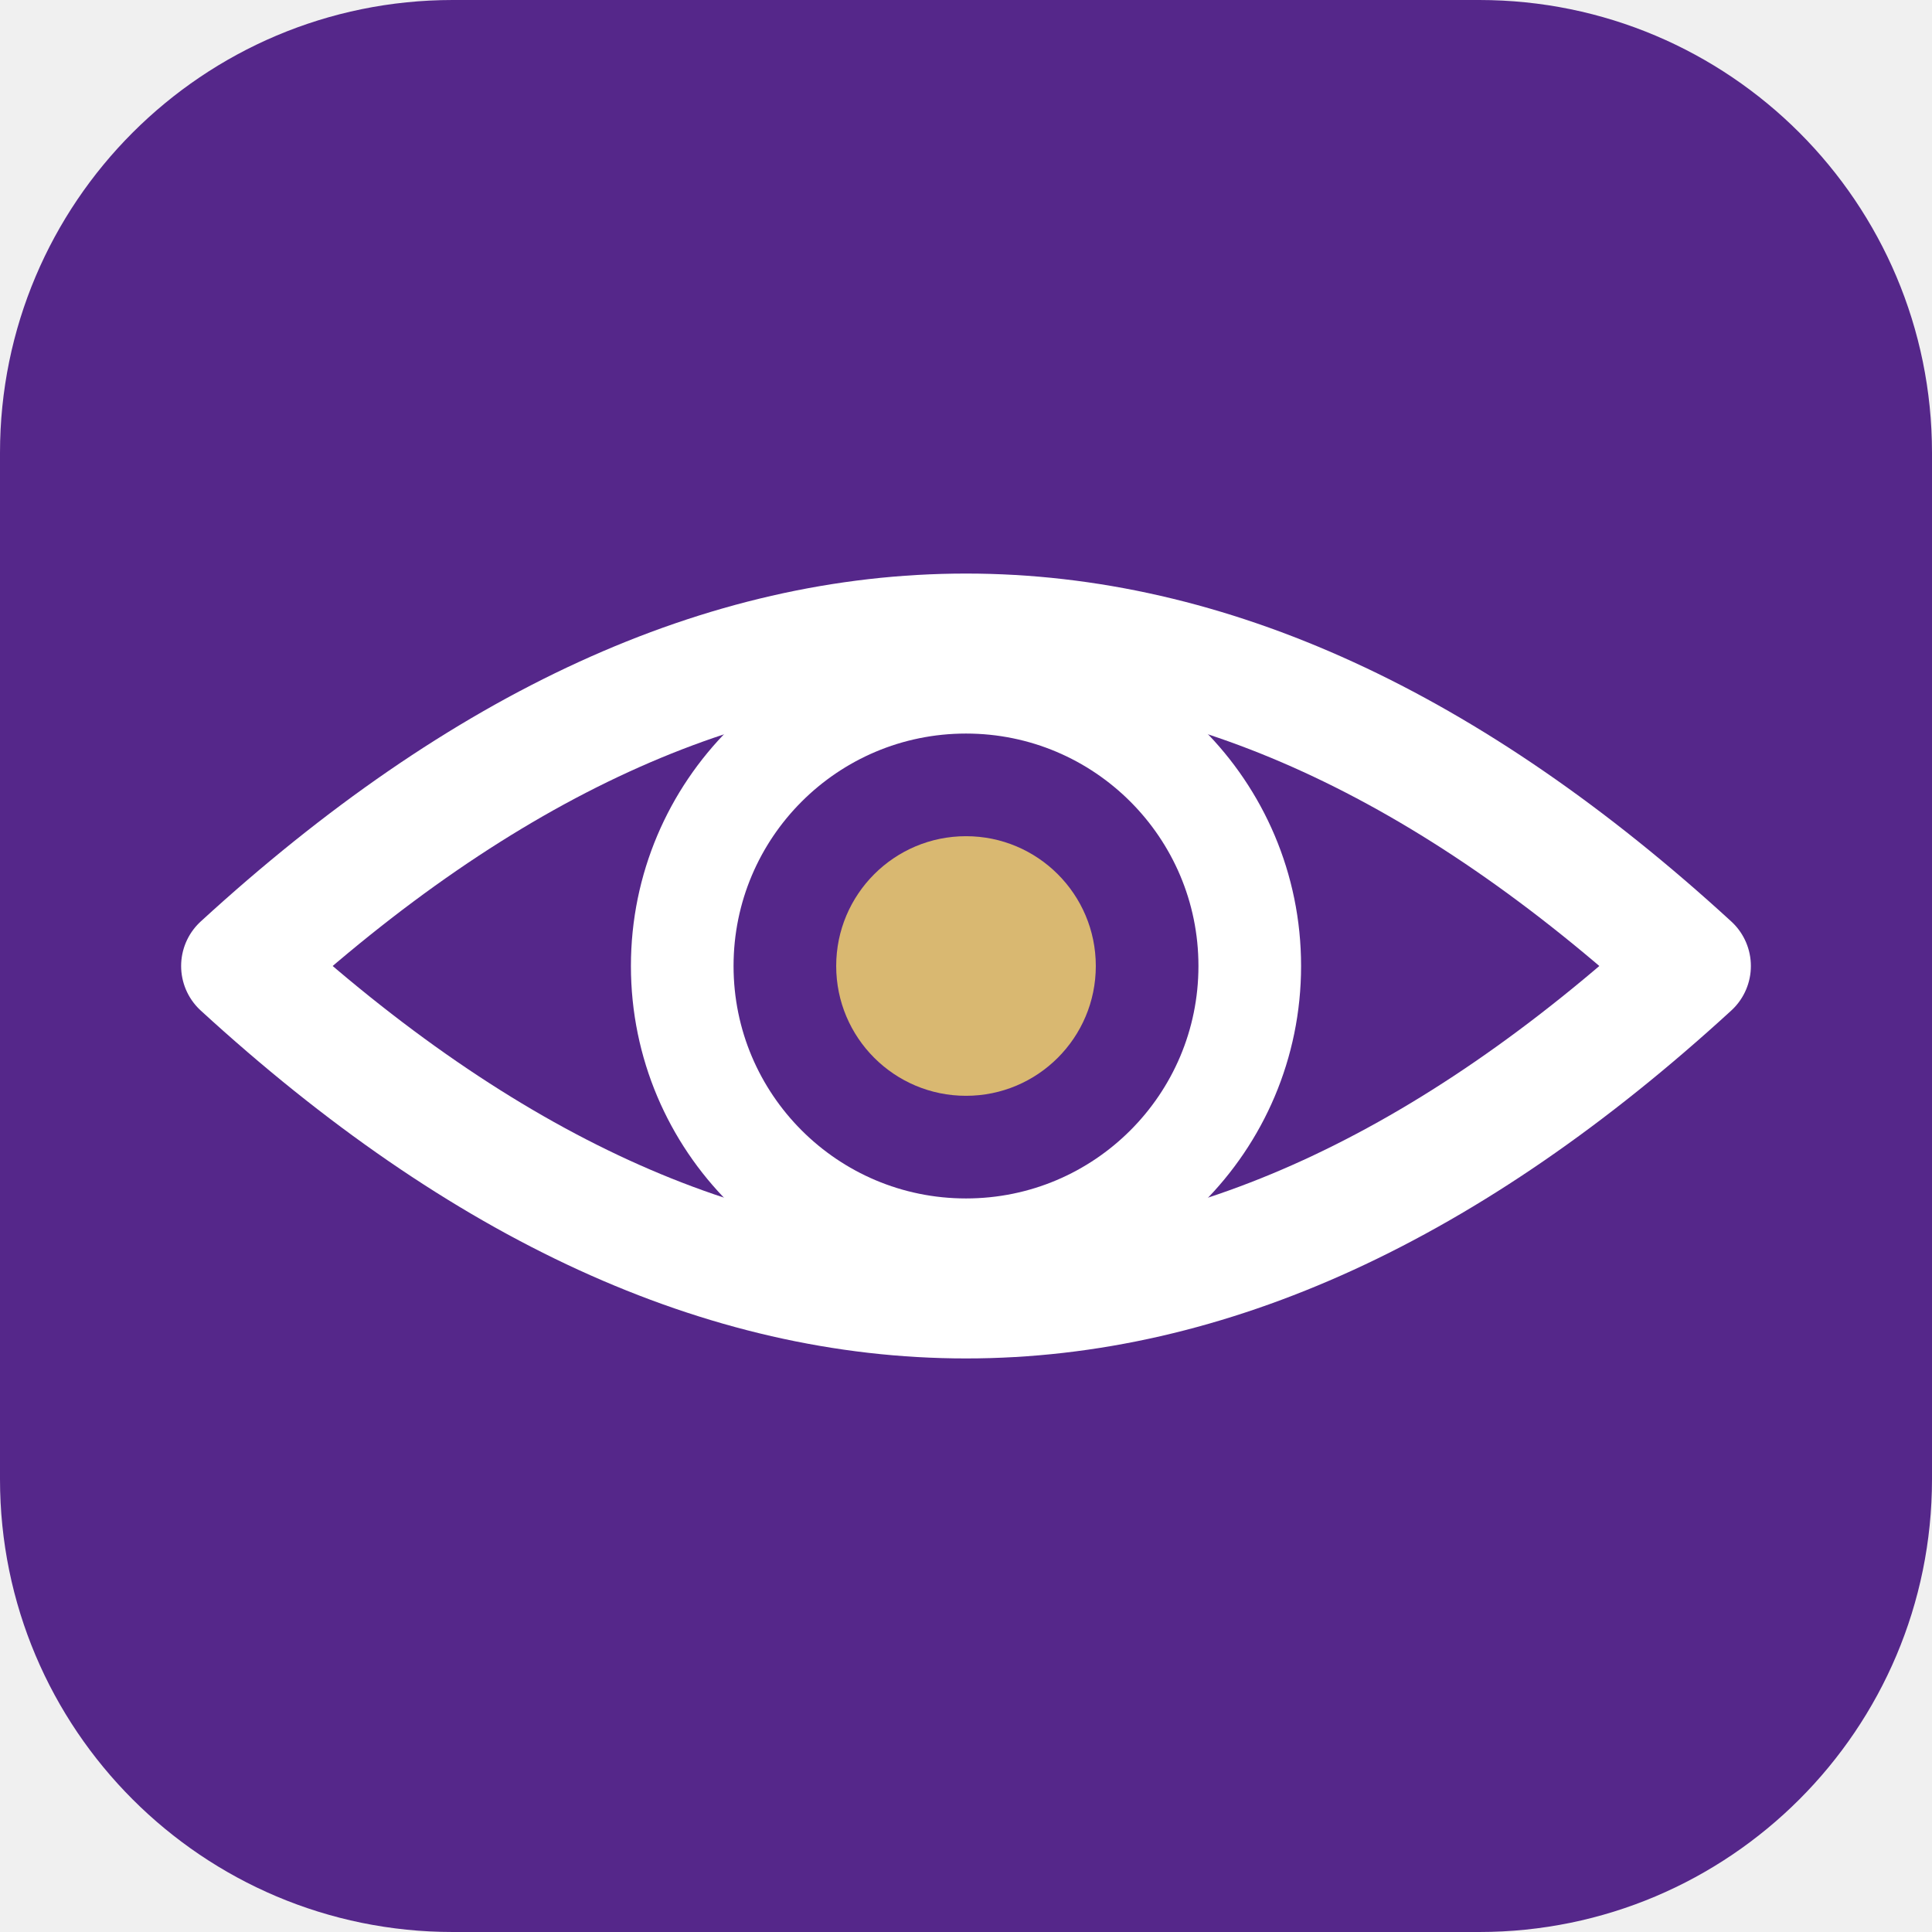
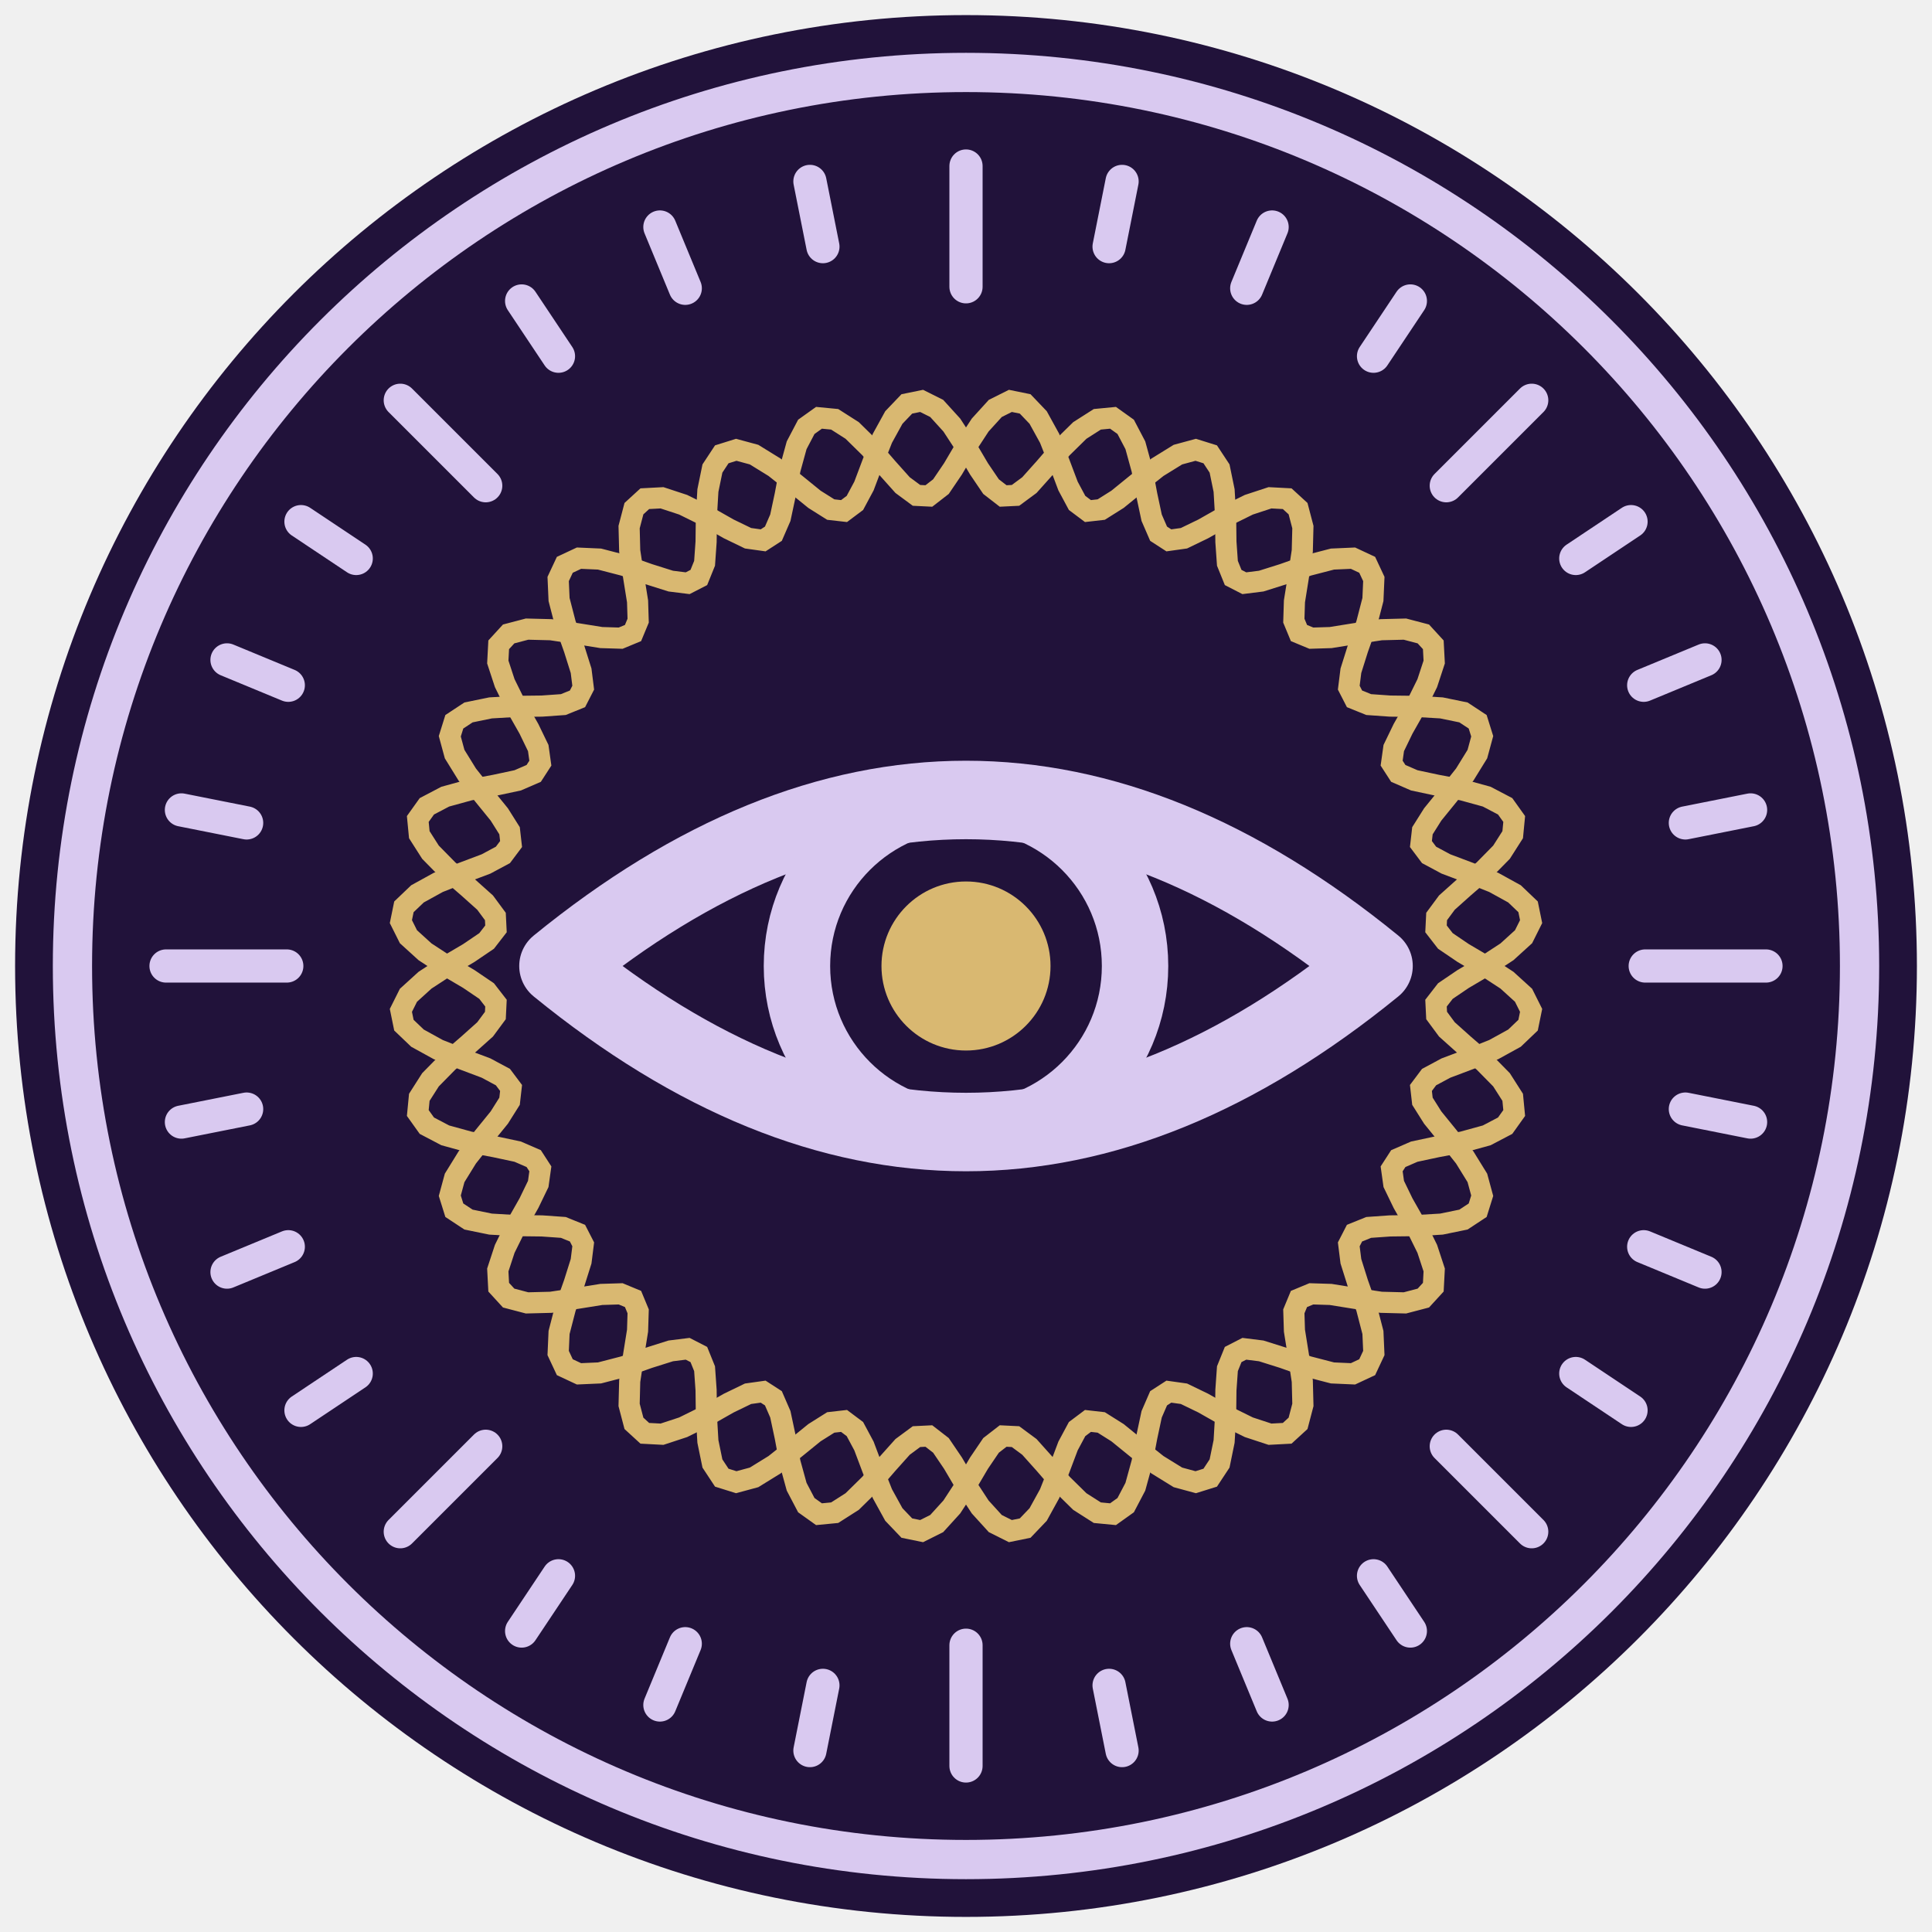
<svg xmlns="http://www.w3.org/2000/svg" viewBox="0 0 64 64" data-brand="aletheia-eye" data-variant="default">
-   <rect width="64" height="64" rx="15" fill="#55278a" />
-   <path d="M8 32 Q32 10 56 32 Q32 54 8 32 Z" fill="none" stroke="#ffffff" stroke-width="4" stroke-linejoin="round" />
-   <circle cx="32" cy="32" r="9.4" fill="none" stroke="#ffffff" stroke-width="3.4" />
-   <circle cx="32" cy="32" r="4.3" fill="#d9b871" />
+   <circle cx="32" cy="32" r="31.5" fill="#21123a" />
+   <circle cx="32" cy="32" r="29.6" fill="none" stroke="#d9c9f0" stroke-width="1.3" />
+   <path d="M32 9.5L32 5.5M36.74 8.17L37.17 6.01M41.3 9.55L42.14 7.52M45.5 11.8L46.72 9.97M47.91 16.09L50.74 13.26M52.2 18.5L54.03 17.28M54.45 22.7L56.48 21.86M55.83 27.26L57.99 26.83M54.5 32L58.5 32M55.83 36.74L57.99 37.17M54.45 41.3L56.48 42.14M52.2 45.5L54.03 46.72M47.91 47.91L50.74 50.74M45.5 52.2L46.72 54.03M41.3 54.45L42.14 56.48M36.74 55.83L37.17 57.99M32 54.5L32 58.5M27.26 55.83L26.83 57.99M22.7 54.45L21.86 56.48M18.5 52.2L17.28 54.03M16.09 47.91L13.26 50.74M11.8 45.5L9.97 46.72M9.55 41.3L7.52 42.14M8.17 36.74L6.01 37.17M9.5 32L5.5 32M8.17 27.26L6.01 26.83M9.55 22.7L7.52 21.86M11.8 18.5L9.97 17.28M16.09 16.09L13.26 13.26M18.5 11.8L17.28 9.97M22.7 9.55L21.86 7.52M27.26 8.17L26.83 6.01" stroke="#d9c9f0" stroke-width="1.1" stroke-linecap="round" />
+   <path d="M49.2 32L49.92 32.47L50.47 32.97L50.72 33.47L50.62 33.96L50.17 34.39L49.48 34.77L48.67 35.09L47.9 35.38L47.34 35.68L47.07 36.04L47.12 36.48L47.46 37.02L47.98 37.66L48.52 38.34L48.94 39.02L49.1 39.61L48.95 40.09L48.48 40.4L47.75 40.55L46.9 40.6L46.05 40.61L45.34 40.66L44.87 40.85L44.68 41.22L44.75 41.78L44.98 42.51L45.27 43.33L45.48 44.14L45.51 44.82L45.29 45.29L44.82 45.51L44.14 45.48L43.33 45.27L42.51 44.98L41.78 44.75L41.22 44.68L40.85 44.87L40.66 45.34L40.61 46.05L40.6 46.9L40.55 47.75L40.4 48.48L40.09 48.95L39.61 49.1L39.02 48.94L38.34 48.52L37.66 47.98L37.02 47.46L36.48 47.12L36.04 47.07L35.68 47.34L35.38 47.9L35.09 48.67L34.77 49.48L34.39 50.17L33.96 50.62L33.47 50.72L32.97 50.47L32.47 49.92L32 49.2L31.57 48.47L31.17 47.88L30.77 47.57L30.36 47.59L29.9 47.93L29.39 48.5L28.82 49.16L28.23 49.74L27.65 50.11L27.13 50.16L26.71 49.86L26.39 49.25L26.17 48.45L26.01 47.6L25.85 46.85L25.62 46.32L25.28 46.1L24.78 46.17L24.14 46.48L23.4 46.9L22.63 47.28L21.93 47.51L21.36 47.48L21 47.15L20.84 46.54L20.86 45.75L20.99 44.89L21.12 44.08L21.14 43.44L20.97 43.03L20.56 42.86L19.92 42.88L19.11 43.01L18.25 43.14L17.46 43.16L16.85 43L16.52 42.64L16.49 42.07L16.72 41.37L17.1 40.6L17.52 39.86L17.83 39.22L17.9 38.72L17.68 38.38L17.15 38.15L16.4 37.99L15.55 37.83L14.75 37.61L14.14 37.29L13.84 36.87L13.89 36.35L14.26 35.77L14.84 35.18L15.5 34.61L16.07 34.1L16.41 33.64L16.43 33.23L16.12 32.83L15.53 32.43L14.8 32L14.08 31.53L13.53 31.03L13.28 30.53L13.38 30.04L13.83 29.61L14.52 29.23L15.33 28.91L16.1 28.62L16.66 28.32L16.93 27.96L16.88 27.52L16.54 26.98L16.02 26.34L15.48 25.66L15.06 24.98L14.9 24.39L15.05 23.91L15.52 23.6L16.25 23.45L17.1 23.4L17.95 23.39L18.66 23.34L19.13 23.15L19.32 22.78L19.25 22.22L19.02 21.49L18.73 20.67L18.52 19.86L18.49 19.18L18.71 18.71L19.18 18.49L19.86 18.52L20.67 18.73L21.49 19.02L22.22 19.25L22.78 19.32L23.15 19.13L23.34 18.66L23.39 17.95L23.4 17.1L23.45 16.25L23.6 15.52L23.91 15.05L24.39 14.9L24.98 15.06L25.66 15.48L26.34 16.02L26.98 16.54L27.52 16.88L27.96 16.93L28.32 16.66L28.62 16.1L28.91 15.33L29.23 14.52L29.61 13.83L30.04 13.38L30.53 13.28L31.03 13.53L31.53 14.08L32 14.8L32.43 15.53L32.83 16.12L33.23 16.43L33.64 16.41L34.1 16.07L34.61 15.5L35.18 14.84L35.77 14.26L36.35 13.89L36.87 13.84L37.29 14.14L37.61 14.75L37.83 15.55L37.99 16.4L38.15 17.15L38.38 17.68L38.72 17.9L39.22 17.83L39.86 17.52L40.6 17.1L41.37 16.72L42.07 16.49L42.64 16.52L43 16.85L43.16 17.46L43.14 18.25L43.01 19.11L42.88 19.92L42.86 20.56L43.03 20.97L43.44 21.14L44.08 21.12L44.89 20.99L45.75 20.86L46.54 20.84L47.15 21L47.48 21.36L47.51 21.93L47.28 22.63L46.9 23.4L46.48 24.14L46.17 24.78L46.1 25.28L46.32 25.62L46.85 25.85L47.6 26.01L48.45 26.17L49.25 26.39L49.86 26.71L50.16 27.13L50.11 27.65L49.74 28.23L49.16 28.82L48.5 29.39L47.93 29.9L47.59 30.36L47.57 30.77L47.88 31.17L48.47 31.57L49.2 32Z" fill="none" stroke="#d9b871" stroke-width="0.7" />
+   <path d="M49.2 32L48.47 32.43L47.88 32.83L47.57 33.23L47.59 33.64L47.93 34.1L48.5 34.61L49.16 35.18L49.74 35.77L50.11 36.35L50.16 36.87L49.86 37.29L49.25 37.61L48.45 37.83L47.6 37.99L46.85 38.15L46.32 38.38L46.1 38.72L46.17 39.22L46.48 39.86L46.9 40.6L47.28 41.37L47.51 42.07L47.48 42.64L47.15 43L46.54 43.16L45.75 43.14L44.89 43.01L44.08 42.88L43.44 42.86L43.03 43.03L42.86 43.44L42.88 44.08L43.01 44.89L43.14 45.75L43.16 46.54L43 47.15L42.64 47.48L42.07 47.51L41.37 47.28L40.6 46.9L39.86 46.48L39.22 46.17L38.72 46.1L38.38 46.32L38.15 46.85L37.99 47.6L37.83 48.45L37.61 49.25L37.29 49.86L36.87 50.16L36.35 50.11L35.77 49.74L35.18 49.16L34.61 48.5L34.1 47.93L33.64 47.59L33.23 47.57L32.83 47.88L32.43 48.47L32 49.2L31.53 49.92L31.03 50.47L30.53 50.72L30.04 50.62L29.61 50.17L29.23 49.48L28.91 48.67L28.62 47.9L28.32 47.34L27.96 47.07L27.52 47.12L26.98 47.46L26.34 47.98L25.66 48.52L24.98 48.94L24.39 49.1L23.91 48.95L23.6 48.48L23.45 47.75L23.4 46.9L23.39 46.05L23.34 45.34L23.15 44.87L22.78 44.68L22.22 44.75L21.49 44.98L20.67 45.27L19.86 45.48L19.18 45.51L18.71 45.29L18.49 44.82L18.52 44.14L18.73 43.33L19.02 42.51L19.25 41.78L19.32 41.22L19.13 40.85L18.66 40.66L17.95 40.61L17.1 40.6L16.25 40.55L15.52 40.4L15.05 40.09L14.9 39.61L15.06 39.02L15.48 38.34L16.02 37.66L16.54 37.02L16.88 36.48L16.93 36.04L16.66 35.68L16.1 35.38L15.33 35.09L14.52 34.77L13.83 34.39L13.38 33.96L13.28 33.47L13.53 32.97L14.08 32.47L14.8 32L15.53 31.57L16.12 31.17L16.43 30.77L16.41 30.36L16.07 29.9L15.5 29.39L14.84 28.82L14.26 28.23L13.89 27.65L13.84 27.13L14.14 26.71L14.75 26.39L15.55 26.17L16.4 26.01L17.15 25.85L17.68 25.62L17.9 25.28L17.83 24.78L17.52 24.14L17.1 23.4L16.72 22.63L16.49 21.93L16.52 21.36L16.85 21L17.46 20.84L18.25 20.86L19.11 20.99L19.92 21.12L20.56 21.14L20.97 20.97L21.14 20.56L21.12 19.92L20.99 19.11L20.86 18.25L20.84 17.46L21 16.85L21.36 16.52L21.93 16.49L22.63 16.72L23.4 17.1L24.14 17.52L24.78 17.83L25.28 17.9L25.62 17.68L25.85 17.15L26.01 16.4L26.17 15.55L26.39 14.75L26.71 14.14L27.13 13.84L27.65 13.89L28.23 14.26L28.82 14.84L29.39 15.5L29.9 16.07L30.36 16.41L30.77 16.43L31.17 16.12L31.57 15.53L32 14.8L32.47 14.08L32.97 13.53L33.47 13.28L33.96 13.38L34.39 13.83L34.77 14.52L35.09 15.33L35.38 16.1L35.68 16.66L36.04 16.93L36.48 16.88L37.02 16.54L37.66 16.02L38.34 15.48L39.02 15.06L39.61 14.9L40.09 15.05L40.4 15.52L40.55 16.25L40.6 17.1L40.61 17.95L40.66 18.66L40.85 19.13L41.22 19.32L41.78 19.25L42.51 19.02L43.33 18.73L44.14 18.52L44.82 18.49L45.29 18.71L45.51 19.18L45.48 19.86L45.27 20.67L44.98 21.49L44.75 22.22L44.68 22.78L44.87 23.15L45.34 23.34L46.05 23.39L46.9 23.4L47.75 23.45L48.48 23.6L48.95 23.91L49.1 24.39L48.94 24.98L48.52 25.66L47.98 26.34L47.46 26.98L47.12 27.52L47.07 27.96L47.34 28.32L47.9 28.62L48.67 28.91L49.48 29.23L50.17 29.61L50.62 30.04L50.72 30.53L50.47 31.03L49.92 31.53L49.2 32Z" fill="none" stroke="#d9b871" stroke-width="0.7" />
+   <path d="M18.5 32 Q32 21 45.5 32 Q32 43 18.5 32 Z" fill="none" stroke="#d9c9f0" stroke-width="2.6" stroke-linejoin="round" />
+   <circle cx="32" cy="32" r="5.6" fill="none" stroke="#d9c9f0" stroke-width="2.2" />
+   <circle cx="32" cy="32" r="2.8" fill="#d9b871" />
</svg>
